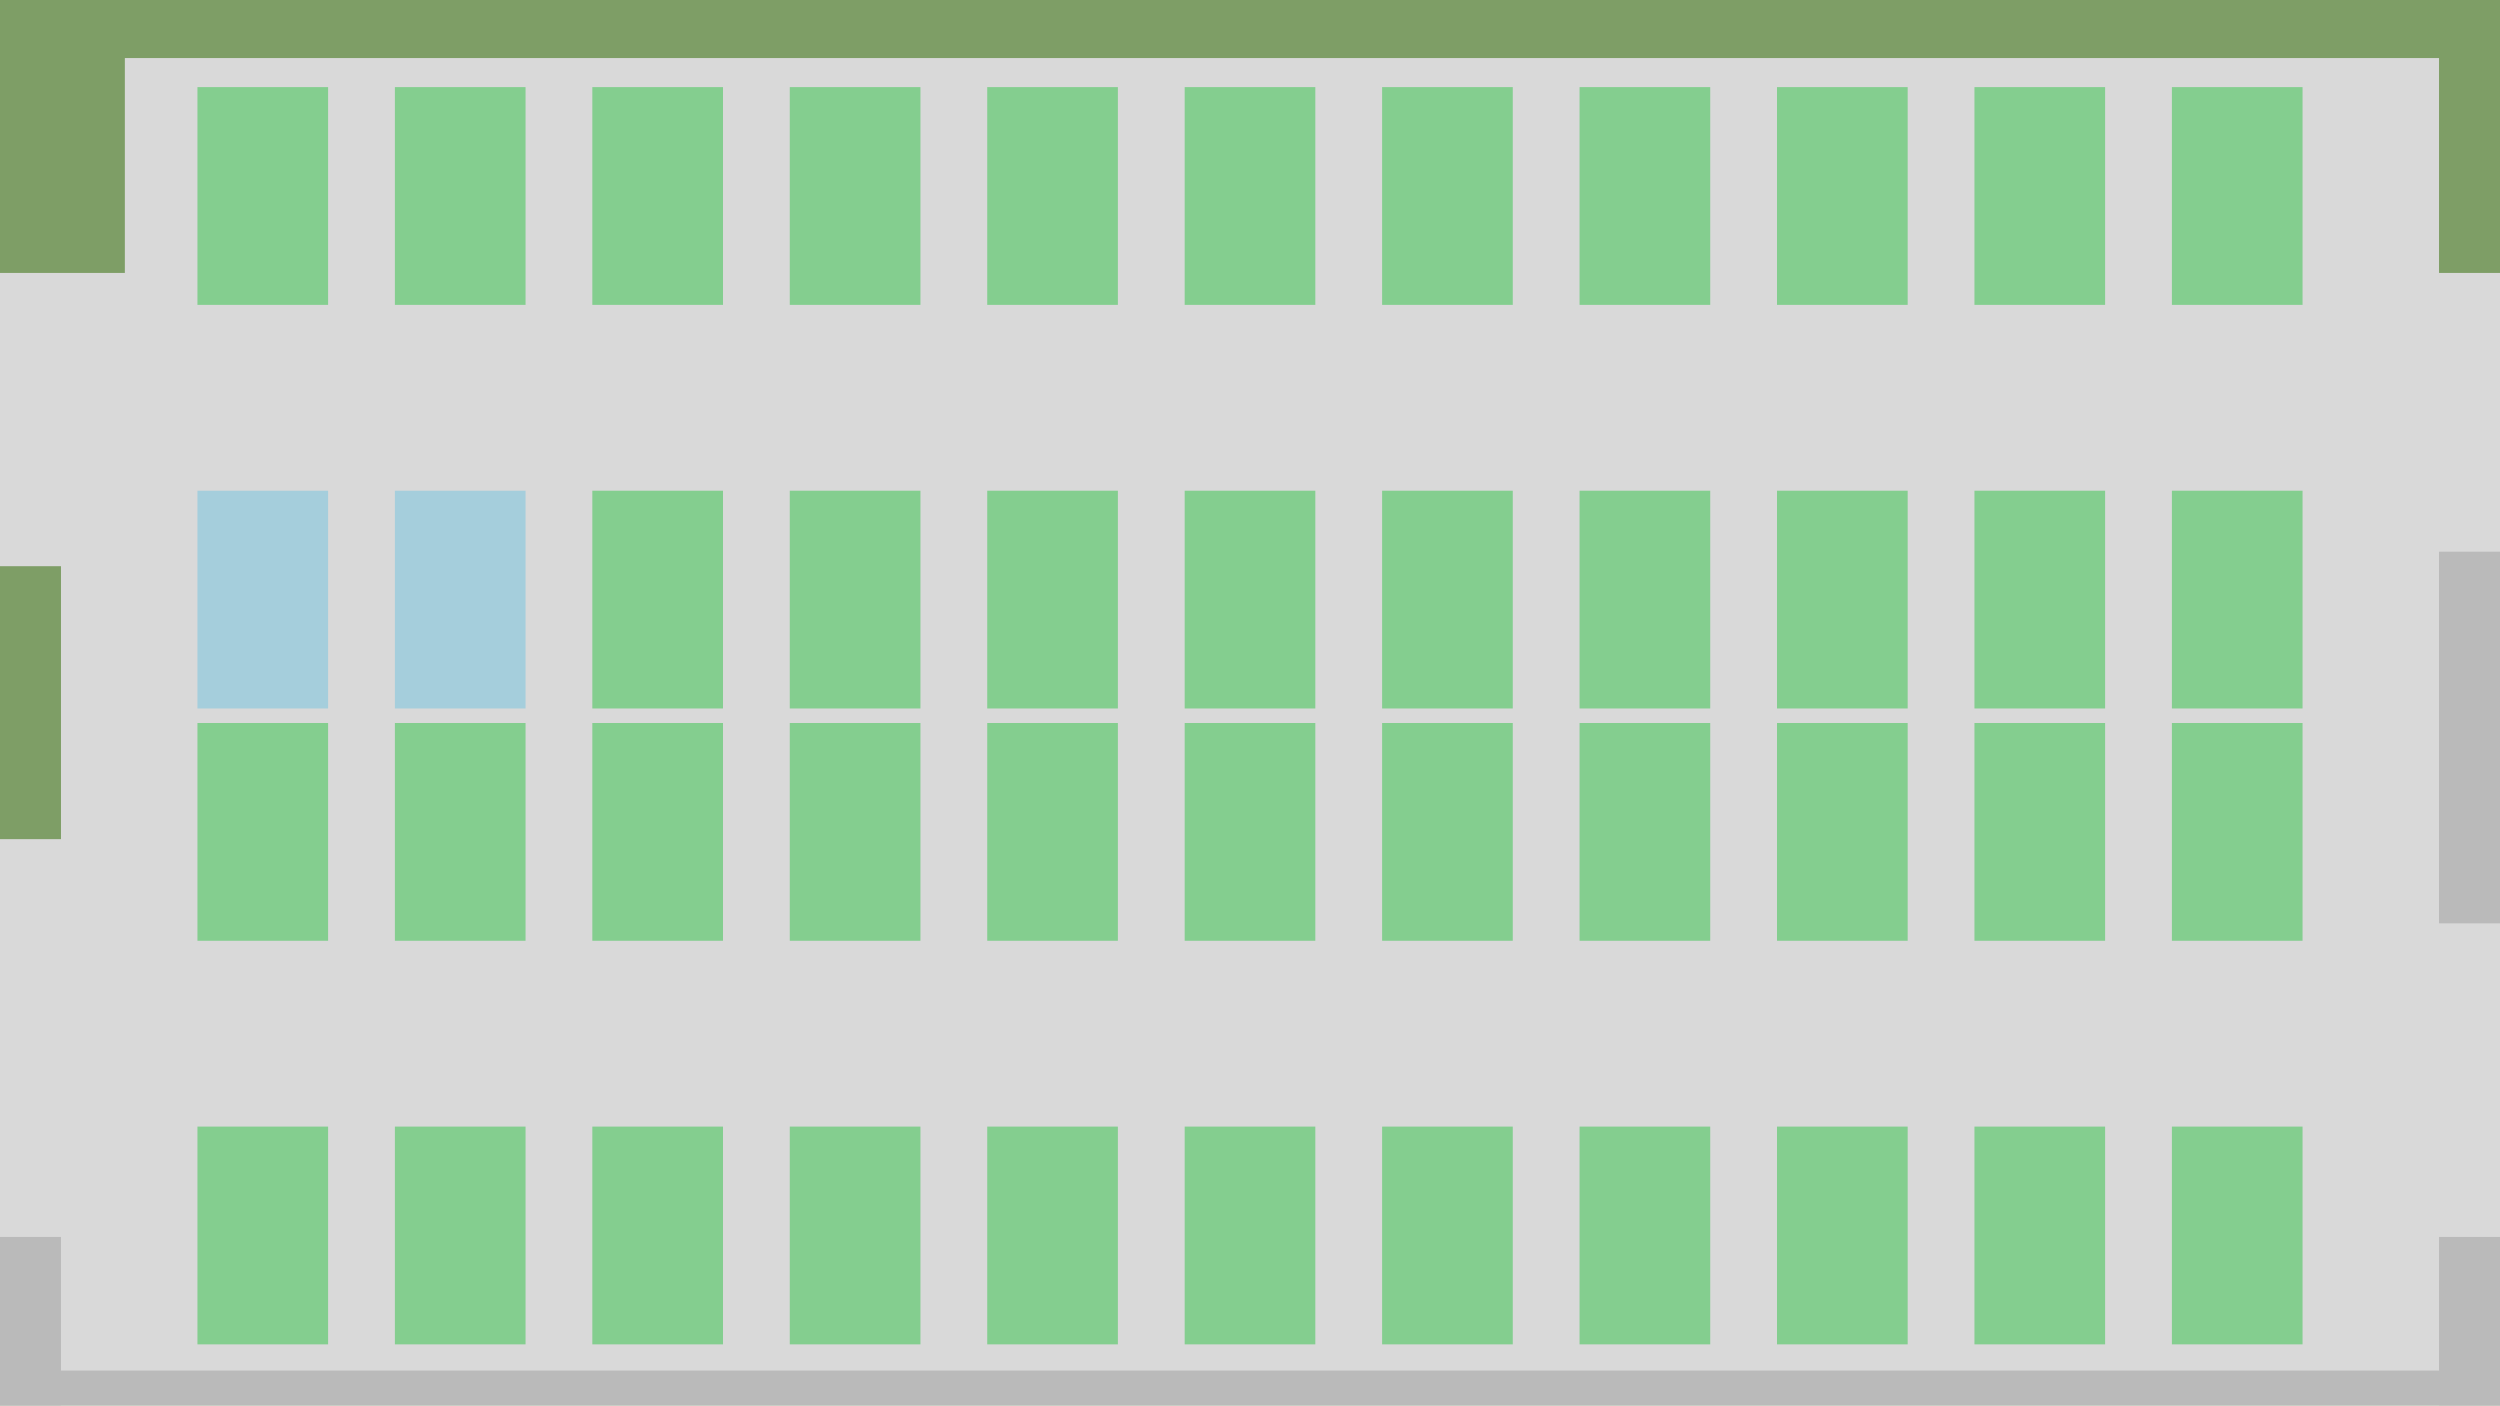
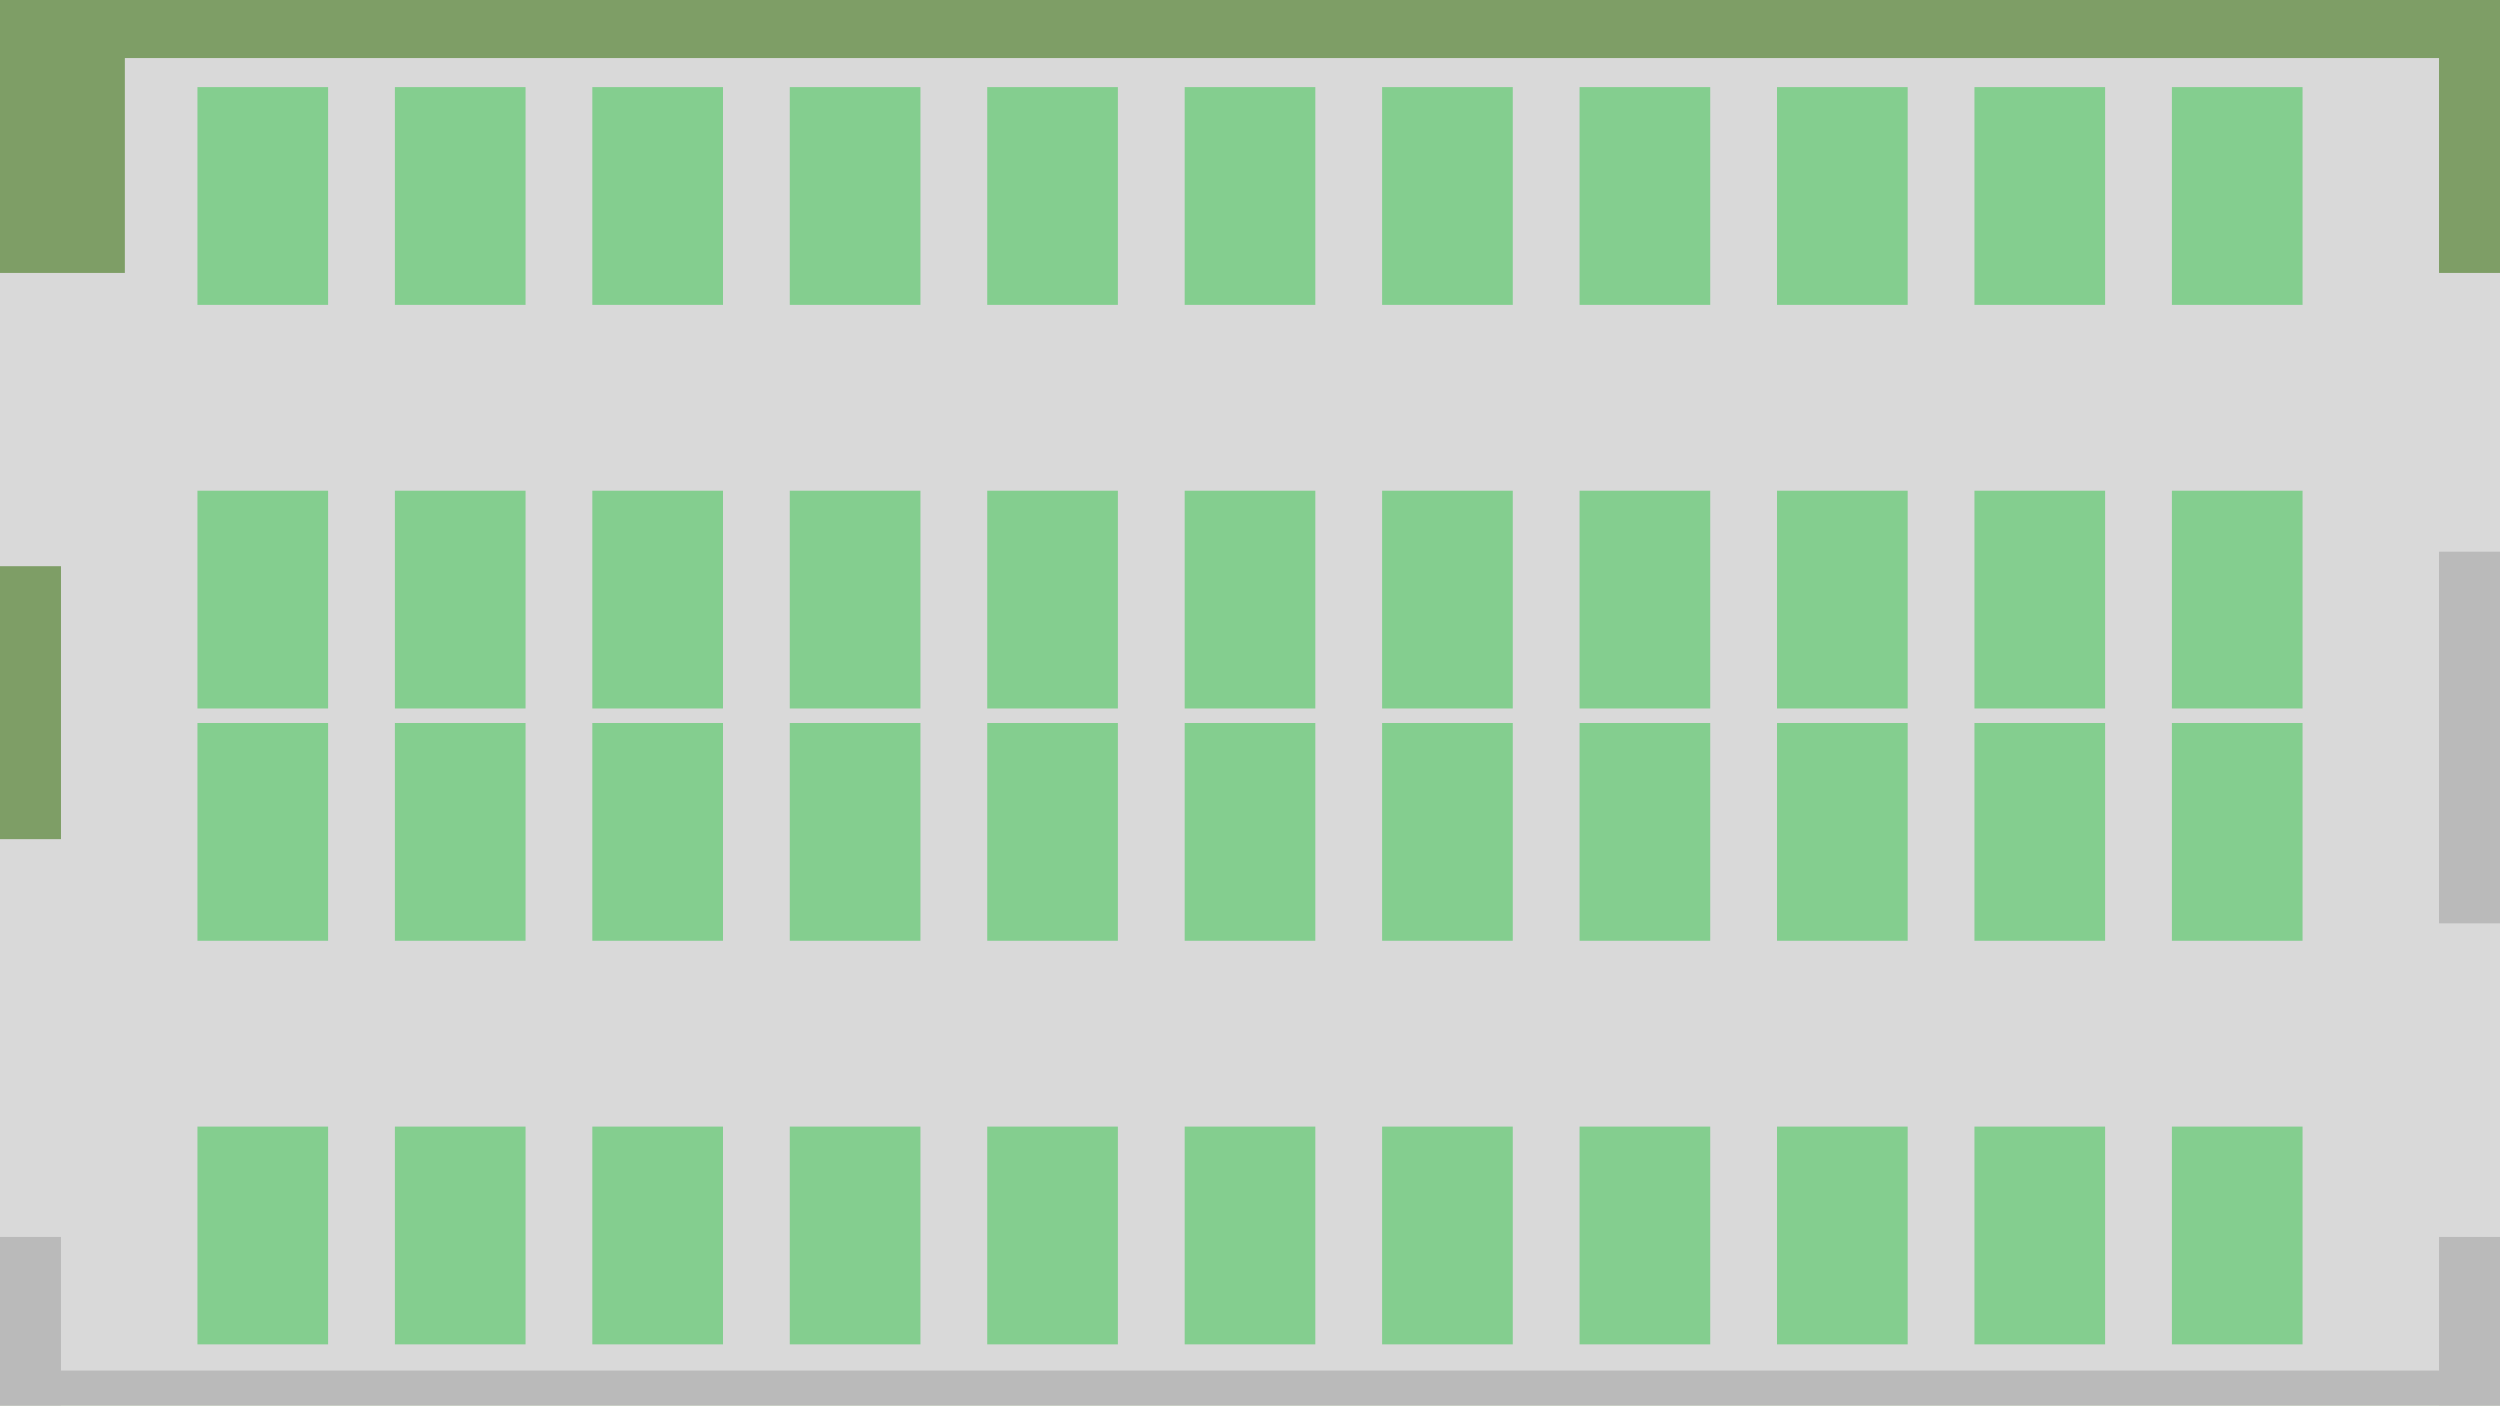
<svg xmlns="http://www.w3.org/2000/svg" width="861" height="484" viewBox="0 0 861 484" fill="none">
-   <g clip-path="url(#clip0_8_159)">
+   <g id="TBD" clip-path="url(#clip0_8_159)">
    <rect width="861" height="484" fill="white" />
-     <rect width="861" height="484" fill="#7E9E66" />
-     <rect y="20" width="861" height="464" fill="#D9D9D9" />
-     <rect width="43" height="94" fill="#7E9E66" />
-     <rect y="195" width="21" height="94" fill="#7E9E66" />
-     <rect x="840" width="21" height="94" fill="#7E9E66" />
-     <path d="M68 30H113V105H68V30Z" fill="#84CE8F" data-spot-label="A-001" />
-     <path d="M136 30H181V105H136V30Z" fill="#84CE8F" data-spot-label="A-002" />
-     <path d="M204 30H249V105H204V30Z" fill="#84CE8F" data-spot-label="A-003" />
-     <path d="M272 30H317V105H272V30Z" fill="#84CE8F" data-spot-label="A-004" />
-     <path d="M340 30H385V105H340V30Z" fill="#84CE8F" data-spot-label="A-005" />
-     <path d="M408 30H453V105H408V30Z" fill="#84CE8F" data-spot-label="A-006" />
-     <path d="M476 30H521V105H476V30Z" fill="#84CE8F" data-spot-label="A-007" />
-     <path d="M544 30H589V105H544V30Z" fill="#84CE8F" data-spot-label="A-008" />
-     <path d="M612 30H657V105H612V30Z" fill="#84CE8F" data-spot-label="A-009" />
-     <path d="M680 30H725V105H680V30Z" fill="#84CE8F" data-spot-label="A-010" />
-     <path d="M748 30H793V105H748V30Z" fill="#84CE8F" data-spot-label="A-011" />
-     <path d="M68 169H113V244H68V169Z" fill="#A5CEDC" data-spot-label="B-001" />
-     <path d="M136 169H181V244H136V169Z" fill="#A5CEDC" data-spot-label="B-002" />
-     <path d="M204 169H249V244H204V169Z" fill="#84CE8F" data-spot-label="B-003" />
-     <path d="M272 169H317V244H272V169Z" fill="#84CE8F" data-spot-label="B-004" />
-     <path d="M340 169H385V244H340V169Z" fill="#84CE8F" data-spot-label="B-005" />
-     <path d="M408 169H453V244H408V169Z" fill="#84CE8F" data-spot-label="B-006" />
-     <path d="M476 169H521V244H476V169Z" fill="#84CE8F" data-spot-label="B-007" />
-     <path d="M544 169H589V244H544V169Z" fill="#84CE8F" data-spot-label="B-008" />
-     <path d="M612 169H657V244H612V169Z" fill="#84CE8F" data-spot-label="B-009" />
-     <path d="M680 169H725V244H680V169Z" fill="#84CE8F" data-spot-label="B-010" />
-     <path d="M748 169H793V244H748V169Z" fill="#84CE8F" data-spot-label="B-011" />
-     <path d="M68 249H113V324H68V249Z" fill="#84CE8F" data-spot-label="C-001" />
-     <path d="M136 249H181V324H136V249Z" fill="#84CE8F" data-spot-label="C-002" />
-     <path d="M204 249H249V324H204V249Z" fill="#84CE8F" data-spot-label="C-003" />
-     <path d="M272 249H317V324H272V249Z" fill="#84CE8F" data-spot-label="C-004" />
-     <path d="M340 249H385V324H340V249Z" fill="#84CE8F" data-spot-label="C-005" />
-     <path d="M408 249H453V324H408V249Z" fill="#84CE8F" data-spot-label="C-006" />
-     <path d="M476 249H521V324H476V249Z" fill="#84CE8F" data-spot-label="C-007" />
-     <path d="M544 249H589V324H544V249Z" fill="#84CE8F" data-spot-label="C-008" />
-     <path d="M612 249H657V324H612V249Z" fill="#84CE8F" data-spot-label="C-009" />
-     <path d="M680 249H725V324H680V249Z" fill="#84CE8F" data-spot-label="C-010" />
-     <path d="M748 249H793V324H748V249Z" fill="#84CE8F" data-spot-label="C-011" />
-     <path d="M68 388H113V463H68V388Z" fill="#84CE8F" data-spot-label="D-001" />
-     <path d="M136 388H181V463H136V388Z" fill="#84CE8F" data-spot-label="D-002" />
-     <path d="M204 388H249V463H204V388Z" fill="#84CE8F" data-spot-label="D-003" />
-     <path d="M272 388H317V463H272V388Z" fill="#84CE8F" data-spot-label="D-004" />
-     <path d="M340 388H385V463H340V388Z" fill="#84CE8F" data-spot-label="D-005" />
-     <path d="M408 388H453V463H408V388Z" fill="#84CE8F" data-spot-label="D-006" />
-     <path d="M476 388H521V463H476V388Z" fill="#84CE8F" data-spot-label="D-007" />
-     <path d="M544 388H589V463H544V388Z" fill="#84CE8F" data-spot-label="D-008" />
-     <path d="M612 388H657V463H612V388Z" fill="#84CE8F" data-spot-label="D-009" />
-     <path d="M680 388H725V463H680V388Z" fill="#84CE8F" data-spot-label="D-010" />
-     <path d="M748 388H793V463H748V388Z" fill="#84CE8F" data-spot-label="D-011" />
-     <rect y="472" width="861" height="12" fill="#BABABA" />
-     <rect y="426" width="21" height="58" fill="#BABABA" />
-     <rect x="840" y="426" width="21" height="58" fill="#BABABA" />
-     <rect x="840" y="190" width="21" height="128" fill="#BABABA" />
+     <rect id="grassBG" width="861" height="484" fill="#7E9E66" />
+     <rect id="Lot_PavementBG" y="20" width="861" height="464" fill="#D9D9D9" />
+     <rect id="grassBG_2" width="43" height="94" fill="#7E9E66" />
+     <rect id="grassBG_3" y="195" width="21" height="94" fill="#7E9E66" />
+     <rect id="grassBG_4" x="840" width="21" height="94" fill="#7E9E66" />
+     <path id="D-011" d="M68 30H113V105H68V30Z" fill="#84CE8F" />
+     <path id="D-010" d="M136 30H181V105H136V30Z" fill="#84CE8F" />
+     <path id="D-009" d="M204 30H249V105H204V30Z" fill="#84CE8F" />
+     <path id="D-008" d="M272 30H317V105H272V30Z" fill="#84CE8F" />
+     <path id="D-007" d="M340 30H385V105H340V30Z" fill="#84CE8F" />
+     <path id="D-006" d="M408 30H453V105H408V30Z" fill="#84CE8F" />
+     <path id="D-005" d="M476 30H521V105H476V30Z" fill="#84CE8F" />
+     <path id="D-004" d="M544 30H589V105H544V30Z" fill="#84CE8F" />
+     <path id="D-003" d="M612 30H657V105H612V30Z" fill="#84CE8F" />
+     <path id="D-002" d="M680 30H725V105H680V30Z" fill="#84CE8F" />
+     <path id="D-001" d="M748 30H793V105H748V30Z" fill="#84CE8F" />
+     <path id="C-011" d="M68 169H113V244H68V169Z" fill="#84CE8F" />
+     <path id="C-010" d="M136 169H181V244H136V169Z" fill="#84CE8F" />
+     <path id="C-009" d="M204 169H249V244H204V169Z" fill="#84CE8F" />
+     <path id="C-008" d="M272 169H317V244H272V169Z" fill="#84CE8F" />
+     <path id="C-007" d="M340 169H385V244H340V169Z" fill="#84CE8F" />
+     <path id="C-006" d="M408 169H453V244H408V169Z" fill="#84CE8F" />
+     <path id="C-005" d="M476 169H521V244H476V169Z" fill="#84CE8F" />
+     <path id="C-004" d="M544 169H589V244H544V169Z" fill="#84CE8F" />
+     <path id="C-003" d="M612 169H657V244H612V169Z" fill="#84CE8F" />
+     <path id="C-002" d="M680 169H725V244H680V169Z" fill="#84CE8F" />
+     <path id="C-001" d="M748 169H793V244H748V169Z" fill="#84CE8F" />
+     <path id="B-001" d="M68 249H113V324H68V249Z" fill="#84CE8F" />
+     <path id="B-002" d="M136 249H181V324H136V249Z" fill="#84CE8F" />
+     <path id="B-003" d="M204 249H249V324H204V249Z" fill="#84CE8F" />
+     <path id="B-004" d="M272 249H317V324H272V249Z" fill="#84CE8F" />
+     <path id="B-005" d="M340 249H385V324H340V249Z" fill="#84CE8F" />
+     <path id="B-006" d="M408 249H453V324H408V249Z" fill="#84CE8F" />
+     <path id="B-007" d="M476 249H521V324H476V249Z" fill="#84CE8F" />
+     <path id="B-008" d="M544 249H589V324H544V249Z" fill="#84CE8F" />
+     <path id="B-009" d="M612 249H657V324H612V249Z" fill="#84CE8F" />
+     <path id="B-010" d="M680 249H725V324H680V249Z" fill="#84CE8F" />
+     <path id="B-011" d="M748 249H793V324H748V249Z" fill="#84CE8F" />
+     <path id="A-011" d="M68 388H113V463H68V388Z" fill="#84CE8F" />
+     <path id="A-010" d="M136 388H181V463H136V388Z" fill="#84CE8F" />
+     <path id="A-009" d="M204 388H249V463H204V388Z" fill="#84CE8F" />
+     <path id="A-008" d="M272 388H317V463H272V388Z" fill="#84CE8F" />
+     <path id="A-007" d="M340 388H385V463H340V388Z" fill="#84CE8F" />
+     <path id="A-006" d="M408 388H453V463H408V388Z" fill="#84CE8F" />
+     <path id="A-005" d="M476 388H521V463H476V388Z" fill="#84CE8F" />
+     <path id="A-004" d="M544 388H589V463H544V388Z" fill="#84CE8F" />
+     <path id="A-003" d="M612 388H657V463H612V388Z" fill="#84CE8F" />
+     <path id="A-002" d="M680 388H725V463H680V388Z" fill="#84CE8F" />
+     <path id="A-001" d="M748 388H793V463H748V388Z" fill="#84CE8F" />
+     <rect id="grassBG_5" y="472" width="861" height="12" fill="#BABABA" />
+     <rect id="grassBG_6" y="426" width="21" height="58" fill="#BABABA" />
+     <rect id="grassBG_7" x="840" y="426" width="21" height="58" fill="#BABABA" />
+     <rect id="grassBG_8" x="840" y="190" width="21" height="128" fill="#BABABA" />
  </g>
  <defs>
    <clipPath id="clip0_8_159">
      <rect width="861" height="484" fill="white" />
    </clipPath>
  </defs>
</svg>
